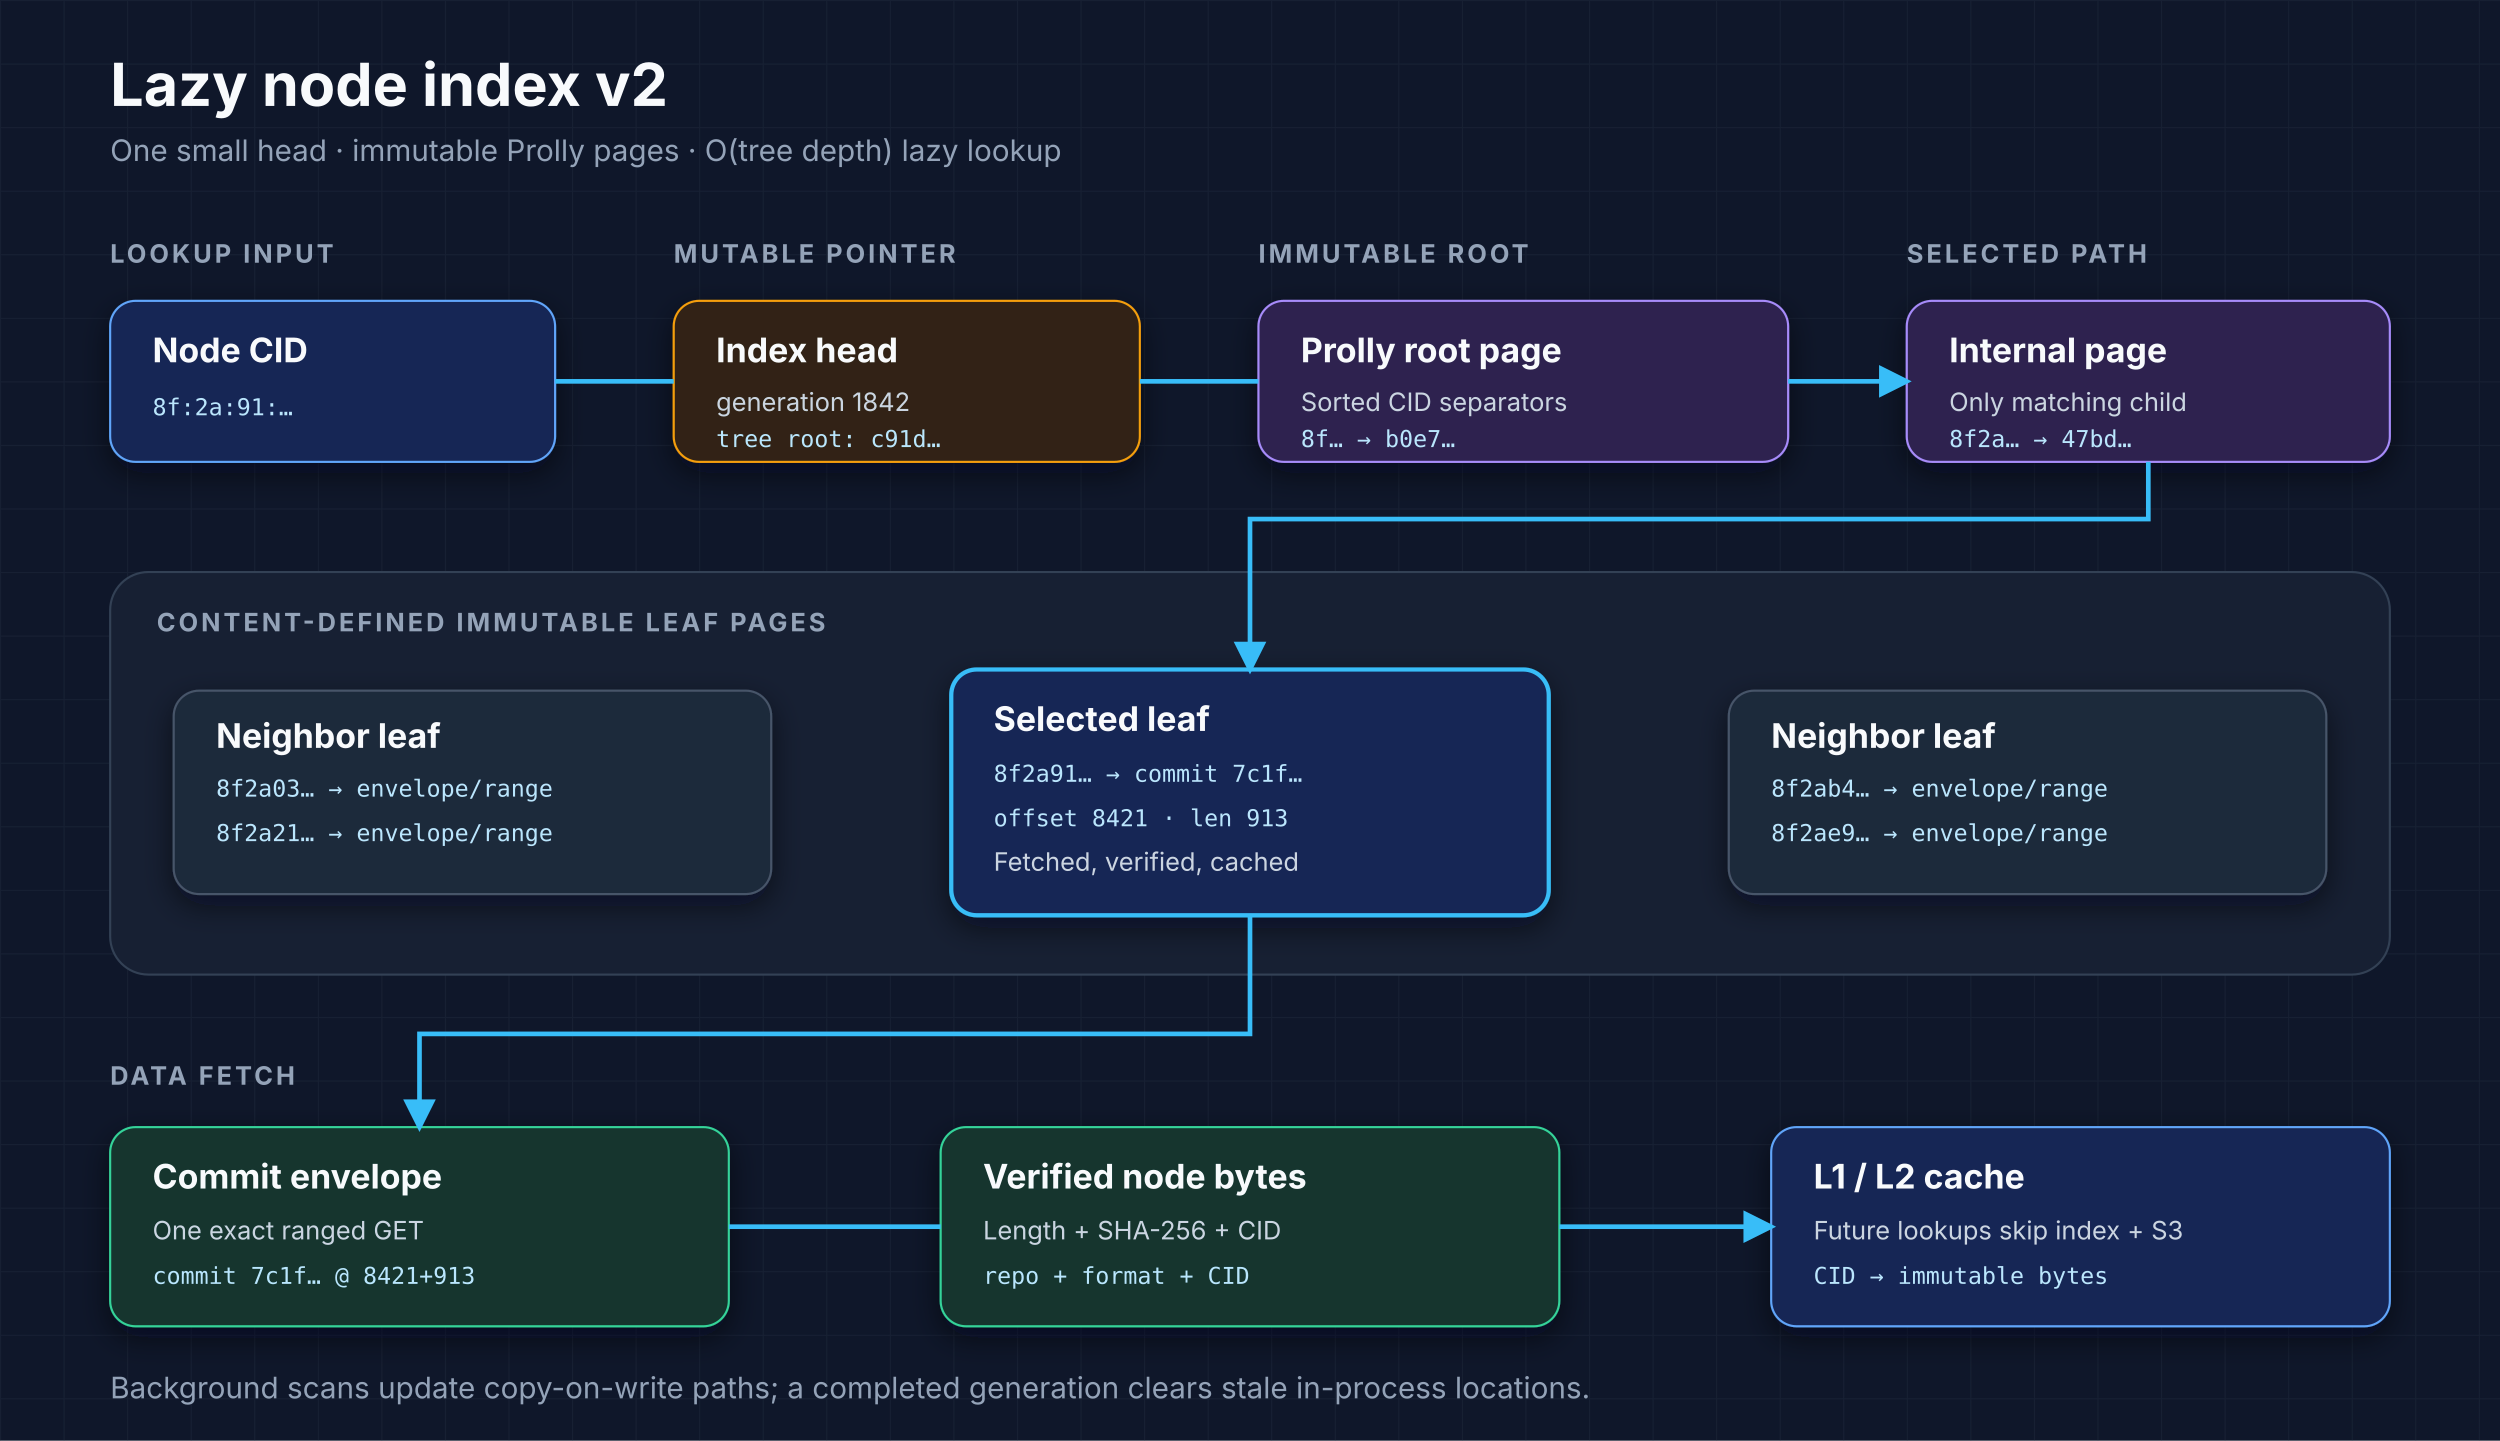
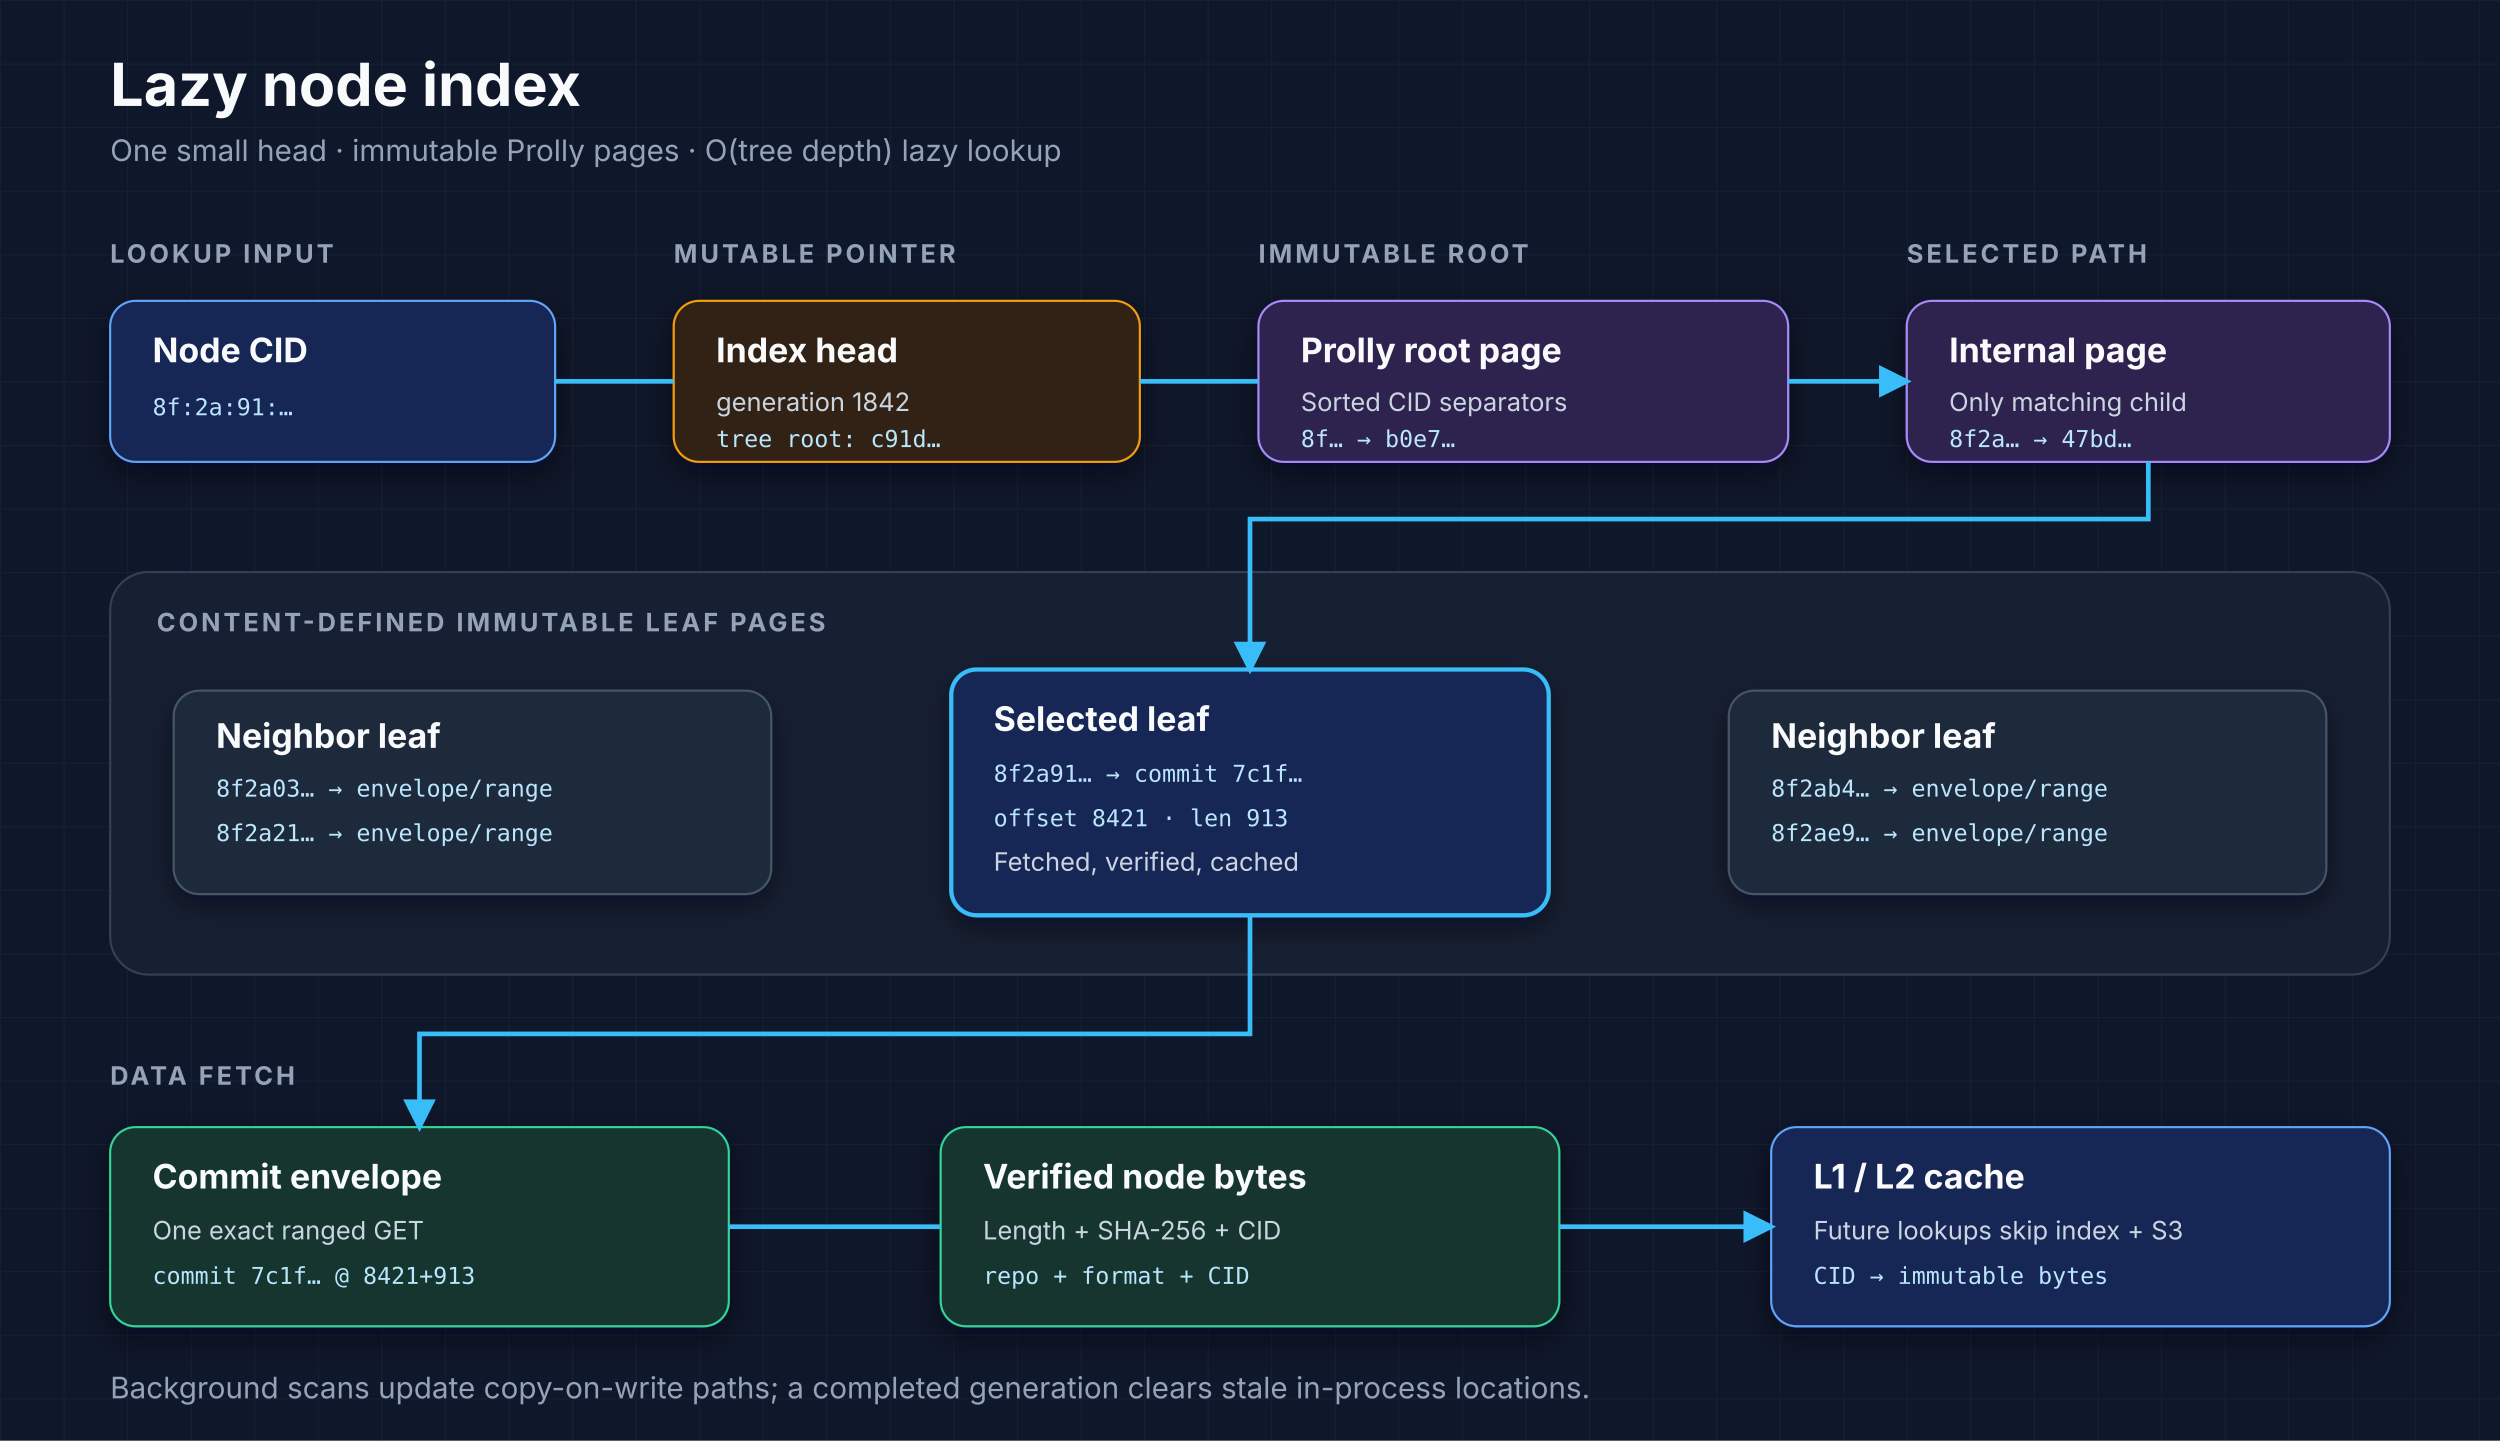
<svg xmlns="http://www.w3.org/2000/svg" viewBox="0 0 1180 680" role="img" aria-labelledby="title desc">
  <defs>
    <pattern id="grid" width="30" height="30" patternUnits="userSpaceOnUse">
      <path d="M30 0H0V30" fill="none" stroke="#334155" stroke-opacity=".22" />
    </pattern>
    <filter id="shadow" x="-15%" y="-20%" width="130%" height="145%">
      <feDropShadow dx="0" dy="5" stdDeviation="7" flood-color="#020617" flood-opacity=".55" />
    </filter>
    <marker id="arrow" viewBox="0 0 10 10" refX="8.5" refY="5" markerWidth="7" markerHeight="7" orient="auto">
      <path d="M0 0L10 5L0 10Z" fill="#38bdf8" />
    </marker>
    <style>
      text{font-family:Inter,-apple-system,BlinkMacSystemFont,'Segoe UI',sans-serif}.title{font-size:28px;font-weight:700;fill:#f8fafc}.sub{font-size:14px;fill:#94a3b8}.label{font-size:12px;font-weight:700;letter-spacing:1.4px;fill:#94a3b8}.boxTitle{font-size:16px;font-weight:700;fill:#f8fafc}.body{font-size:12px;fill:#cbd5e1}.mono{font-family:'SFMono-Regular',Consolas,monospace;font-size:11px;fill:#bae6fd}.edge{fill:none;stroke:#38bdf8;stroke-width:2.2;marker-end:url(#arrow)}
    </style>
  </defs>
  <rect width="1180" height="680" fill="#0f172a" />
  <rect width="1180" height="680" fill="url(#grid)" />
-   <text x="52" y="50" class="title">Lazy node index v2</text>
+   <text x="52" y="50" class="title">Lazy node index</text>
  <text x="52" y="76" class="sub">One small head · immutable Prolly pages · O(tree depth) lazy lookup</text>
  <text x="52" y="124" class="label">LOOKUP INPUT</text>
  <g filter="url(#shadow)">
    <rect x="52" y="142" width="210" height="76" rx="12" fill="#172554" stroke="#60a5fa" />
    <text x="72" y="171" class="boxTitle">Node CID</text>
    <text x="72" y="196" class="mono">8f:2a:91:…</text>
  </g>
  <text x="318" y="124" class="label">MUTABLE POINTER</text>
  <g filter="url(#shadow)">
    <rect x="318" y="142" width="220" height="76" rx="12" fill="#302414" stroke="#f59e0b" />
    <text x="338" y="171" class="boxTitle">Index head</text>
    <text x="338" y="194" class="body">generation 1842</text>
    <text x="338" y="211" class="mono">tree root: c91d…</text>
  </g>
  <text x="594" y="124" class="label">IMMUTABLE ROOT</text>
  <g filter="url(#shadow)">
    <rect x="594" y="142" width="250" height="76" rx="12" fill="#2e2450" stroke="#a78bfa" />
    <text x="614" y="171" class="boxTitle">Prolly root page</text>
    <text x="614" y="194" class="body">Sorted CID separators</text>
    <text x="614" y="211" class="mono">8f… → b0e7…</text>
  </g>
  <text x="900" y="124" class="label">SELECTED PATH</text>
  <g filter="url(#shadow)">
    <rect x="900" y="142" width="228" height="76" rx="12" fill="#2e2450" stroke="#a78bfa" />
    <text x="920" y="171" class="boxTitle">Internal page</text>
    <text x="920" y="194" class="body">Only matching child</text>
    <text x="920" y="211" class="mono">8f2a… → 47bd…</text>
  </g>
  <path d="M262 180H318M538 180H594M844 180H900" class="edge" />
  <rect x="52" y="270" width="1076" height="190" rx="18" fill="#172033" stroke="#334155" />
  <text x="74" y="298" class="label">CONTENT-DEFINED IMMUTABLE LEAF PAGES</text>
  <g filter="url(#shadow)">
    <rect x="82" y="326" width="282" height="96" rx="12" fill="#1e293b" stroke="#475569" />
    <text x="102" y="353" class="boxTitle">Neighbor leaf</text>
    <text x="102" y="376" class="mono">8f2a03… → envelope/range</text>
    <text x="102" y="397" class="mono">8f2a21… → envelope/range</text>
    <rect x="449" y="316" width="282" height="116" rx="12" fill="#172554" stroke="#38bdf8" stroke-width="2" />
    <text x="469" y="345" class="boxTitle">Selected leaf</text>
    <text x="469" y="369" class="mono">8f2a91… → commit 7c1f…</text>
    <text x="469" y="390" class="mono">offset 8421 · len 913</text>
    <text x="469" y="411" class="body">Fetched, verified, cached</text>
    <rect x="816" y="326" width="282" height="96" rx="12" fill="#1e293b" stroke="#475569" />
    <text x="836" y="353" class="boxTitle">Neighbor leaf</text>
    <text x="836" y="376" class="mono">8f2ab4… → envelope/range</text>
    <text x="836" y="397" class="mono">8f2ae9… → envelope/range</text>
  </g>
  <path d="M1014 218V245H590V316" class="edge" />
  <text x="52" y="512" class="label">DATA FETCH</text>
  <g filter="url(#shadow)">
    <rect x="52" y="532" width="292" height="94" rx="12" fill="#12352f" stroke="#34d399" />
    <text x="72" y="561" class="boxTitle">Commit envelope</text>
    <text x="72" y="585" class="body">One exact ranged GET</text>
    <text x="72" y="606" class="mono">commit 7c1f… @ 8421+913</text>
    <rect x="444" y="532" width="292" height="94" rx="12" fill="#12352f" stroke="#34d399" />
    <text x="464" y="561" class="boxTitle">Verified node bytes</text>
    <text x="464" y="585" class="body">Length + SHA-256 + CID</text>
    <text x="464" y="606" class="mono">repo + format + CID</text>
    <rect x="836" y="532" width="292" height="94" rx="12" fill="#172554" stroke="#60a5fa" />
    <text x="856" y="561" class="boxTitle">L1 / L2 cache</text>
    <text x="856" y="585" class="body">Future lookups skip index + S3</text>
    <text x="856" y="606" class="mono">CID → immutable bytes</text>
  </g>
  <path d="M590 432V488H198V532" class="edge" />
  <path d="M344 579H444M736 579H836" class="edge" />
  <text x="52" y="660" class="sub">Background scans update copy-on-write paths; a completed generation clears stale in-process locations.</text>
</svg>
